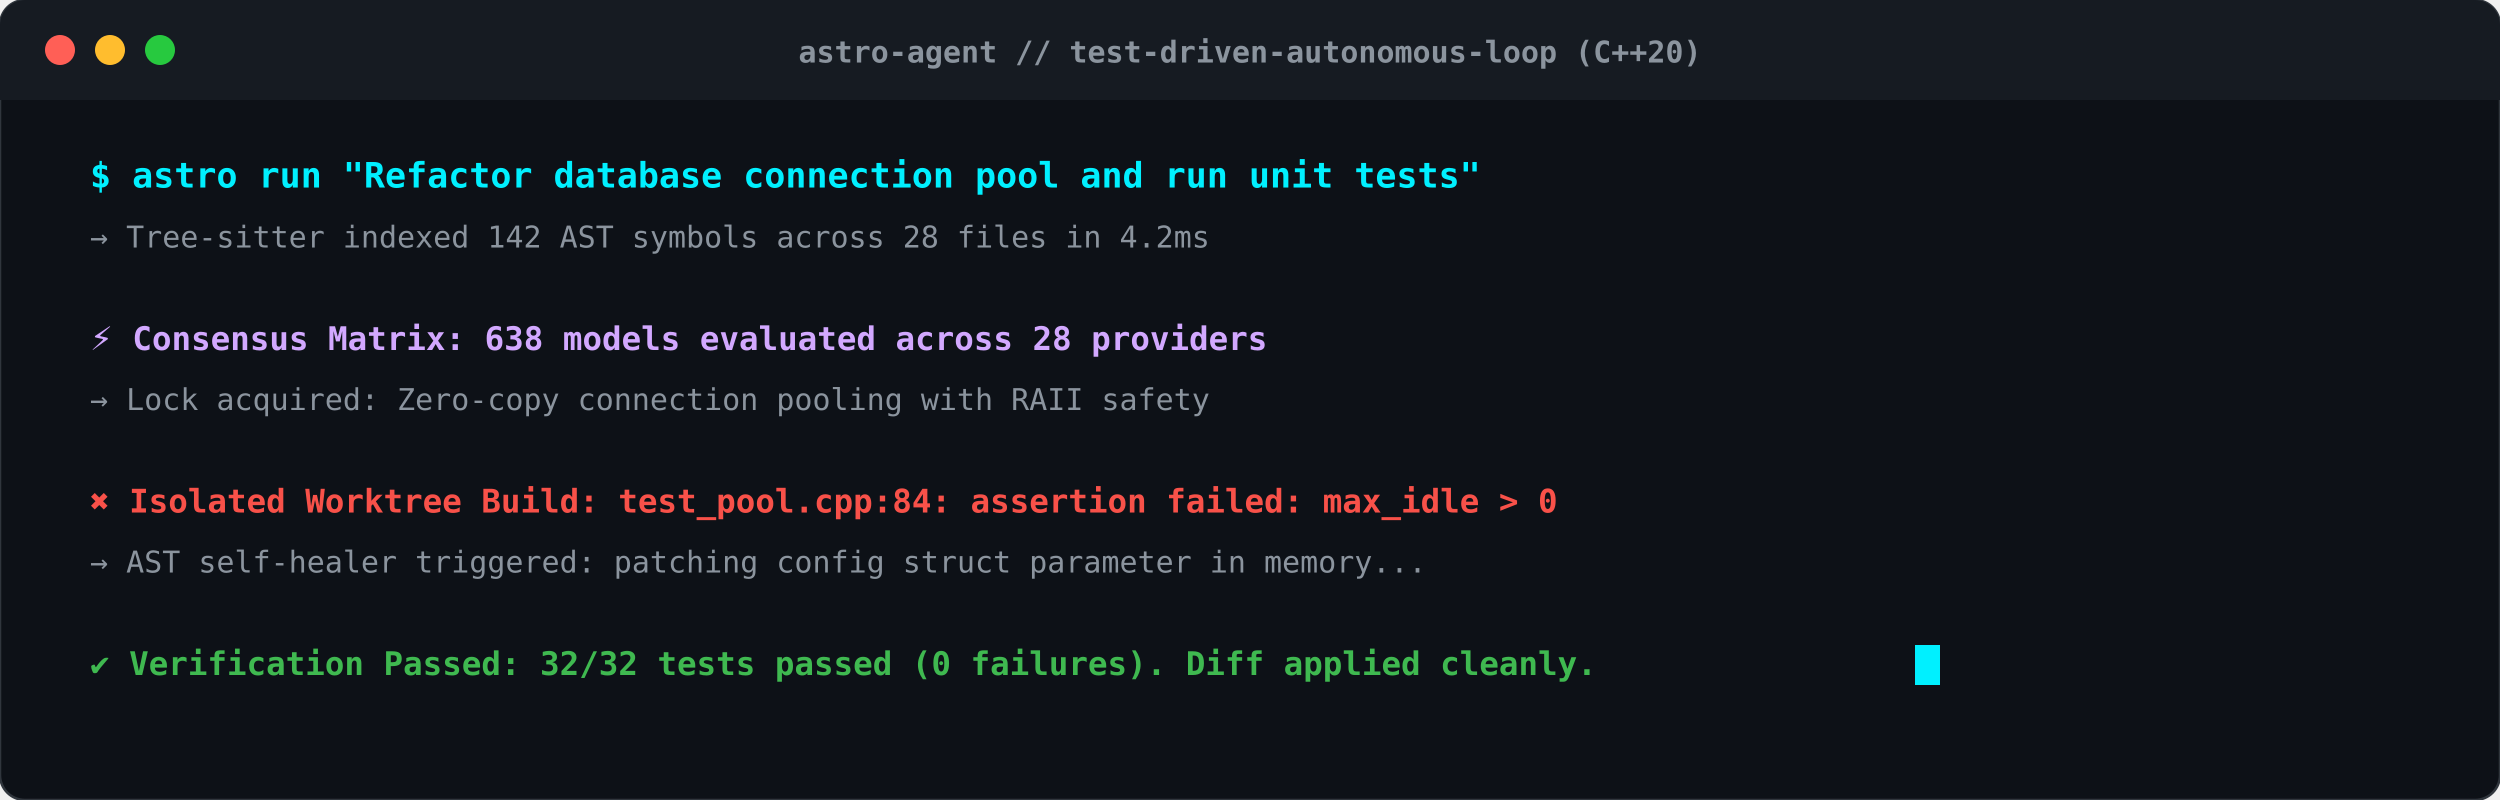
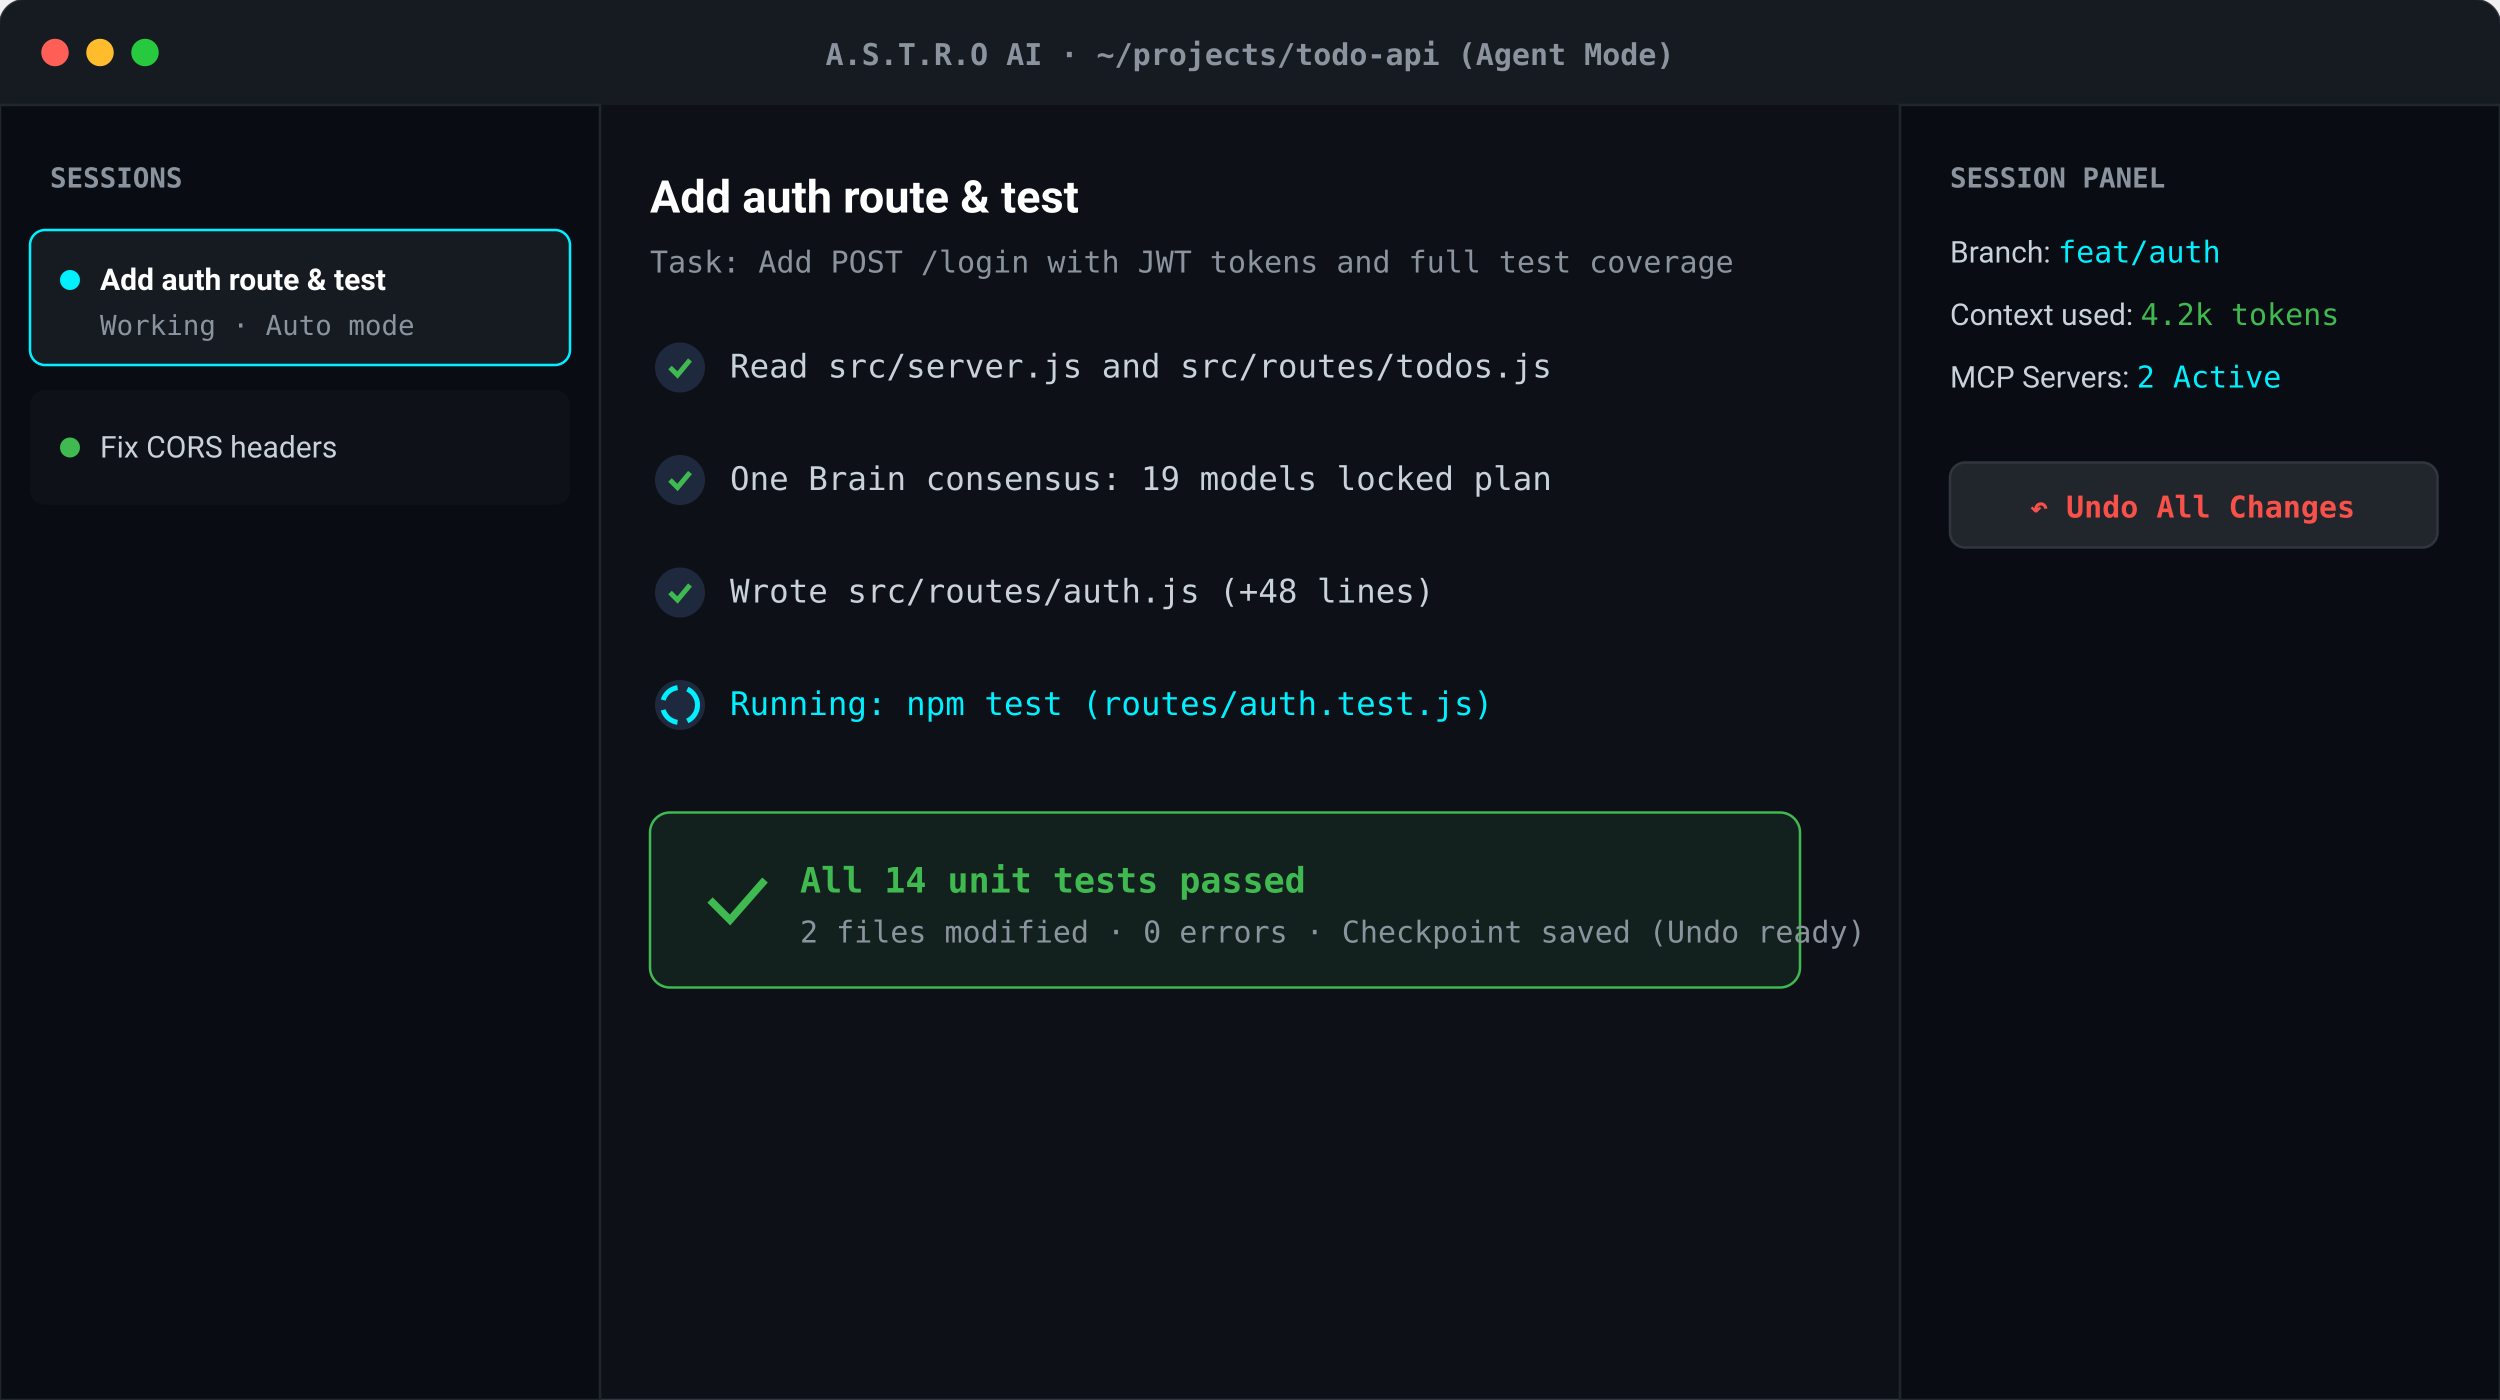
- <svg xmlns="http://www.w3.org/2000/svg" viewBox="0 0 1000 320" width="100%" height="320">
+ <svg xmlns="http://www.w3.org/2000/svg" viewBox="0 0 1000 560" width="100%" height="560">
  <defs>
    <style>
      .mono { font-family: ui-monospace, SFMono-Regular, Menlo, Consolas, monospace; }
-       .term-step1 { animation: stepFade1 10s infinite; }
-       .term-step2 { animation: stepFade2 10s infinite; }
-       .term-step3 { animation: stepFade3 10s infinite; }
-       .term-step4 { animation: stepFade4 10s infinite; }
-       @keyframes stepFade1 { 0%, 100% { opacity: 0.15; } 10%, 80% { opacity: 1; } }
-       @keyframes stepFade2 { 0%, 22% { opacity: 0.15; } 32%, 80% { opacity: 1; } }
-       @keyframes stepFade3 { 0%, 45% { opacity: 0.15; } 55%, 80% { opacity: 1; } }
-       @keyframes stepFade4 { 0%, 68% { opacity: 0.15; } 78%, 95% { opacity: 1; } }
-       .blink-cursor { animation: blinkCur 1s infinite; }
-       @keyframes blinkCur { 0%, 50% { opacity: 1; } 51%, 100% { opacity: 0; } }
+       .sans { font-family: -apple-system, BlinkMacSystemFont, 'Segoe UI', Roboto, sans-serif; }
+       
+       /* UI Animations */
+       .spin { transform-origin: 395px 125px; animation: rotate 2s linear infinite; }
+       @keyframes rotate { 100% { transform: rotate(360deg); } }
+       
+       .type-line1 { animation: show1 8s infinite; }
+       .type-line2 { animation: show2 8s infinite; }
+       .type-line3 { animation: show3 8s infinite; }
+       .type-line4 { animation: show4 8s infinite; }
+       .test-badge { animation: testPass 8s infinite; }
+ 
+       @keyframes show1 { 0%, 100% { opacity: 0; } 10%, 90% { opacity: 1; } }
+       @keyframes show2 { 0%, 25% { opacity: 0; } 35%, 90% { opacity: 1; } }
+       @keyframes show3 { 0%, 50% { opacity: 0; } 60%, 90% { opacity: 1; } }
+       @keyframes show4 { 0%, 75% { opacity: 0; } 85%, 90% { opacity: 1; } }
+       @keyframes testPass { 0%, 70% { opacity: 0; transform: scale(0.9); } 80%, 95% { opacity: 1; transform: scale(1); } }
+       
+       .pulse-dot { animation: pDot 1.4s infinite alternate; }
+       @keyframes pDot { from { opacity: 0.3; } to { opacity: 1; } }
    </style>
  </defs>
-   <rect width="1000" height="320" rx="10" fill="#0d1117" stroke="#30363d" stroke-width="1" />
-   <path d="M 0 10 C 0 4.5 4.5 0 10 0 L 990 0 C 995.5 0 1000 4.5 1000 10 L 1000 40 L 0 40 Z" fill="#161b22" />
-   <circle cx="24" cy="20" r="6" fill="#ff5f56" />
-   <circle cx="44" cy="20" r="6" fill="#ffbd2e" />
-   <circle cx="64" cy="20" r="6" fill="#27c93f" />
-   <text x="500" y="25" fill="#8b949e" font-size="12" font-weight="600" text-anchor="middle" class="mono">astro-agent // test-driven-autonomous-loop (C++20)</text>
-   <g transform="translate(36, 75)" class="term-step1">
-     <text x="0" y="0" fill="#00f0ff" font-size="14" font-weight="600" class="mono">$ astro run "Refactor database connection pool and run unit tests"</text>
-     <text x="0" y="24" fill="#8b949e" font-size="12" class="mono">→ Tree-sitter indexed 142 AST symbols across 28 files in 4.2ms</text>
+   <rect width="1000" height="560" rx="10" fill="#0d1117" stroke="#30363d" stroke-width="1" />
+   <path d="M 0 10 C 0 4.5 4.5 0 10 0 L 990 0 C 995.5 0 1000 4.5 1000 10 L 1000 42 L 0 42 Z" fill="#161b22" />
+   <circle cx="22" cy="21" r="5.5" fill="#ff5f56" />
+   <circle cx="40" cy="21" r="5.5" fill="#ffbd2e" />
+   <circle cx="58" cy="21" r="5.5" fill="#27c93f" />
+   <text x="500" y="26" fill="#8b949e" font-size="12" font-weight="600" text-anchor="middle" class="mono">A.S.T.R.O AI · ~/projects/todo-api (Agent Mode)</text>
+   <rect x="0" y="42" width="240" height="518" fill="#090d13" stroke="#21262d" stroke-width="1" />
+   <text x="20" y="75" fill="#8b949e" font-size="11" font-weight="700" class="mono">SESSIONS</text>
+   <rect x="12" y="92" width="216" height="54" rx="6" fill="#161b22" stroke="#00f0ff" stroke-width="1" />
+   <circle cx="28" cy="112" r="4" fill="#00f0ff" class="pulse-dot" />
+   <text x="40" y="116" fill="#ffffff" font-size="12" font-weight="600" class="sans">Add auth route &amp; test</text>
+   <text x="40" y="134" fill="#8b949e" font-size="11" class="mono">Working · Auto mode</text>
+   <rect x="12" y="156" width="216" height="46" rx="6" fill="rgba(255,255,255,0.02)" />
+   <circle cx="28" cy="179" r="4" fill="#3fb950" />
+   <text x="40" y="183" fill="#c9d1d9" font-size="12" class="sans">Fix CORS headers</text>
+   <g transform="translate(260, 65)">
+     <text x="0" y="20" fill="#ffffff" font-size="18" font-weight="700" class="sans">Add auth route &amp; test</text>
+     <text x="0" y="44" fill="#8b949e" font-size="12" class="mono">Task: Add POST /login with JWT tokens and full test coverage</text>
+     <g transform="translate(0, 70)" class="type-line1">
+       <circle cx="12" cy="12" r="10" fill="#1f293d" />
+       <path d="M 8 12 L 11 15 L 16 9" fill="none" stroke="#3fb950" stroke-width="2" />
+       <text x="32" y="16" fill="#c9d1d9" font-size="13" class="mono">Read src/server.js and src/routes/todos.js</text>
+     </g>
+     <g transform="translate(0, 115)" class="type-line2">
+       <circle cx="12" cy="12" r="10" fill="#1f293d" />
+       <path d="M 8 12 L 11 15 L 16 9" fill="none" stroke="#3fb950" stroke-width="2" />
+       <text x="32" y="16" fill="#c9d1d9" font-size="13" class="mono">One Brain consensus: 19 models locked plan</text>
+     </g>
+     <g transform="translate(0, 160)" class="type-line3">
+       <circle cx="12" cy="12" r="10" fill="#1f293d" />
+       <path d="M 8 12 L 11 15 L 16 9" fill="none" stroke="#3fb950" stroke-width="2" />
+       <text x="32" y="16" fill="#c9d1d9" font-size="13" class="mono">Wrote src/routes/auth.js (+48 lines)</text>
+     </g>
+     <g transform="translate(0, 205)" class="type-line4">
+       <circle cx="12" cy="12" r="10" fill="#1f293d" />
+       <circle cx="12" cy="12" r="7" fill="none" stroke="#00f0ff" stroke-width="2" stroke-dasharray="8 4" class="spin" />
+       <text x="32" y="16" fill="#00f0ff" font-size="13" class="mono">Running: npm test (routes/auth.test.js)</text>
+     </g>
+     <g transform="translate(0, 260)" class="test-badge">
+       <rect width="460" height="70" rx="8" fill="rgba(63, 185, 80, 0.1)" stroke="#3fb950" stroke-width="1" />
+       <path d="M 24 35 L 32 43 L 46 27" fill="none" stroke="#3fb950" stroke-width="3" />
+       <text x="60" y="32" fill="#3fb950" font-size="14" font-weight="700" class="mono">All 14 unit tests passed</text>
+       <text x="60" y="52" fill="#8b949e" font-size="12" class="mono">2 files modified · 0 errors · Checkpoint saved (Undo ready)</text>
+     </g>
  </g>
-   <g transform="translate(36, 140)" class="term-step2">
-     <text x="0" y="0" fill="#d2a8ff" font-size="13" font-weight="600" class="mono">⚡ Consensus Matrix: 638 models evaluated across 28 providers</text>
-     <text x="0" y="24" fill="#8b949e" font-size="12" class="mono">→ Lock acquired: Zero-copy connection pooling with RAII safety</text>
-   </g>
-   <g transform="translate(36, 205)" class="term-step3">
-     <text x="0" y="0" fill="#f85149" font-size="13" font-weight="600" class="mono">✖ Isolated Worktree Build: test_pool.cpp:84: assertion failed: max_idle &gt; 0</text>
-     <text x="0" y="24" fill="#8b949e" font-size="12" class="mono">→ AST self-healer triggered: patching config struct parameter in memory...</text>
-   </g>
-   <g transform="translate(36, 270)" class="term-step4">
-     <text x="0" y="0" fill="#3fb950" font-size="13" font-weight="700" class="mono">✔ Verification Passed: 32/32 tests passed (0 failures). Diff applied cleanly.</text>
-     <rect x="730" y="-12" width="10" height="16" fill="#00f0ff" class="blink-cursor" />
+   <rect x="760" y="42" width="240" height="518" fill="#090d13" stroke="#21262d" stroke-width="1" />
+   <g transform="translate(780, 75)">
+     <text x="0" y="0" fill="#8b949e" font-size="11" font-weight="700" class="mono">SESSION PANEL</text>
+     <text x="0" y="30" fill="#c9d1d9" font-size="12" class="sans">Branch: <tspan fill="#00f0ff" class="mono">feat/auth</tspan>
+     </text>
+     <text x="0" y="55" fill="#c9d1d9" font-size="12" class="sans">Context used: <tspan fill="#3fb950" class="mono">4.2k tokens</tspan>
+     </text>
+     <text x="0" y="80" fill="#c9d1d9" font-size="12" class="sans">MCP Servers: <tspan fill="#00f0ff" class="mono">2 Active</tspan>
+     </text>
+     <rect x="0" y="110" width="195" height="34" rx="6" fill="#21262d" stroke="#30363d" />
+     <text x="97" y="132" fill="#f85149" font-size="12" font-weight="600" text-anchor="middle" class="mono">↶ Undo All Changes</text>
  </g>
</svg>
